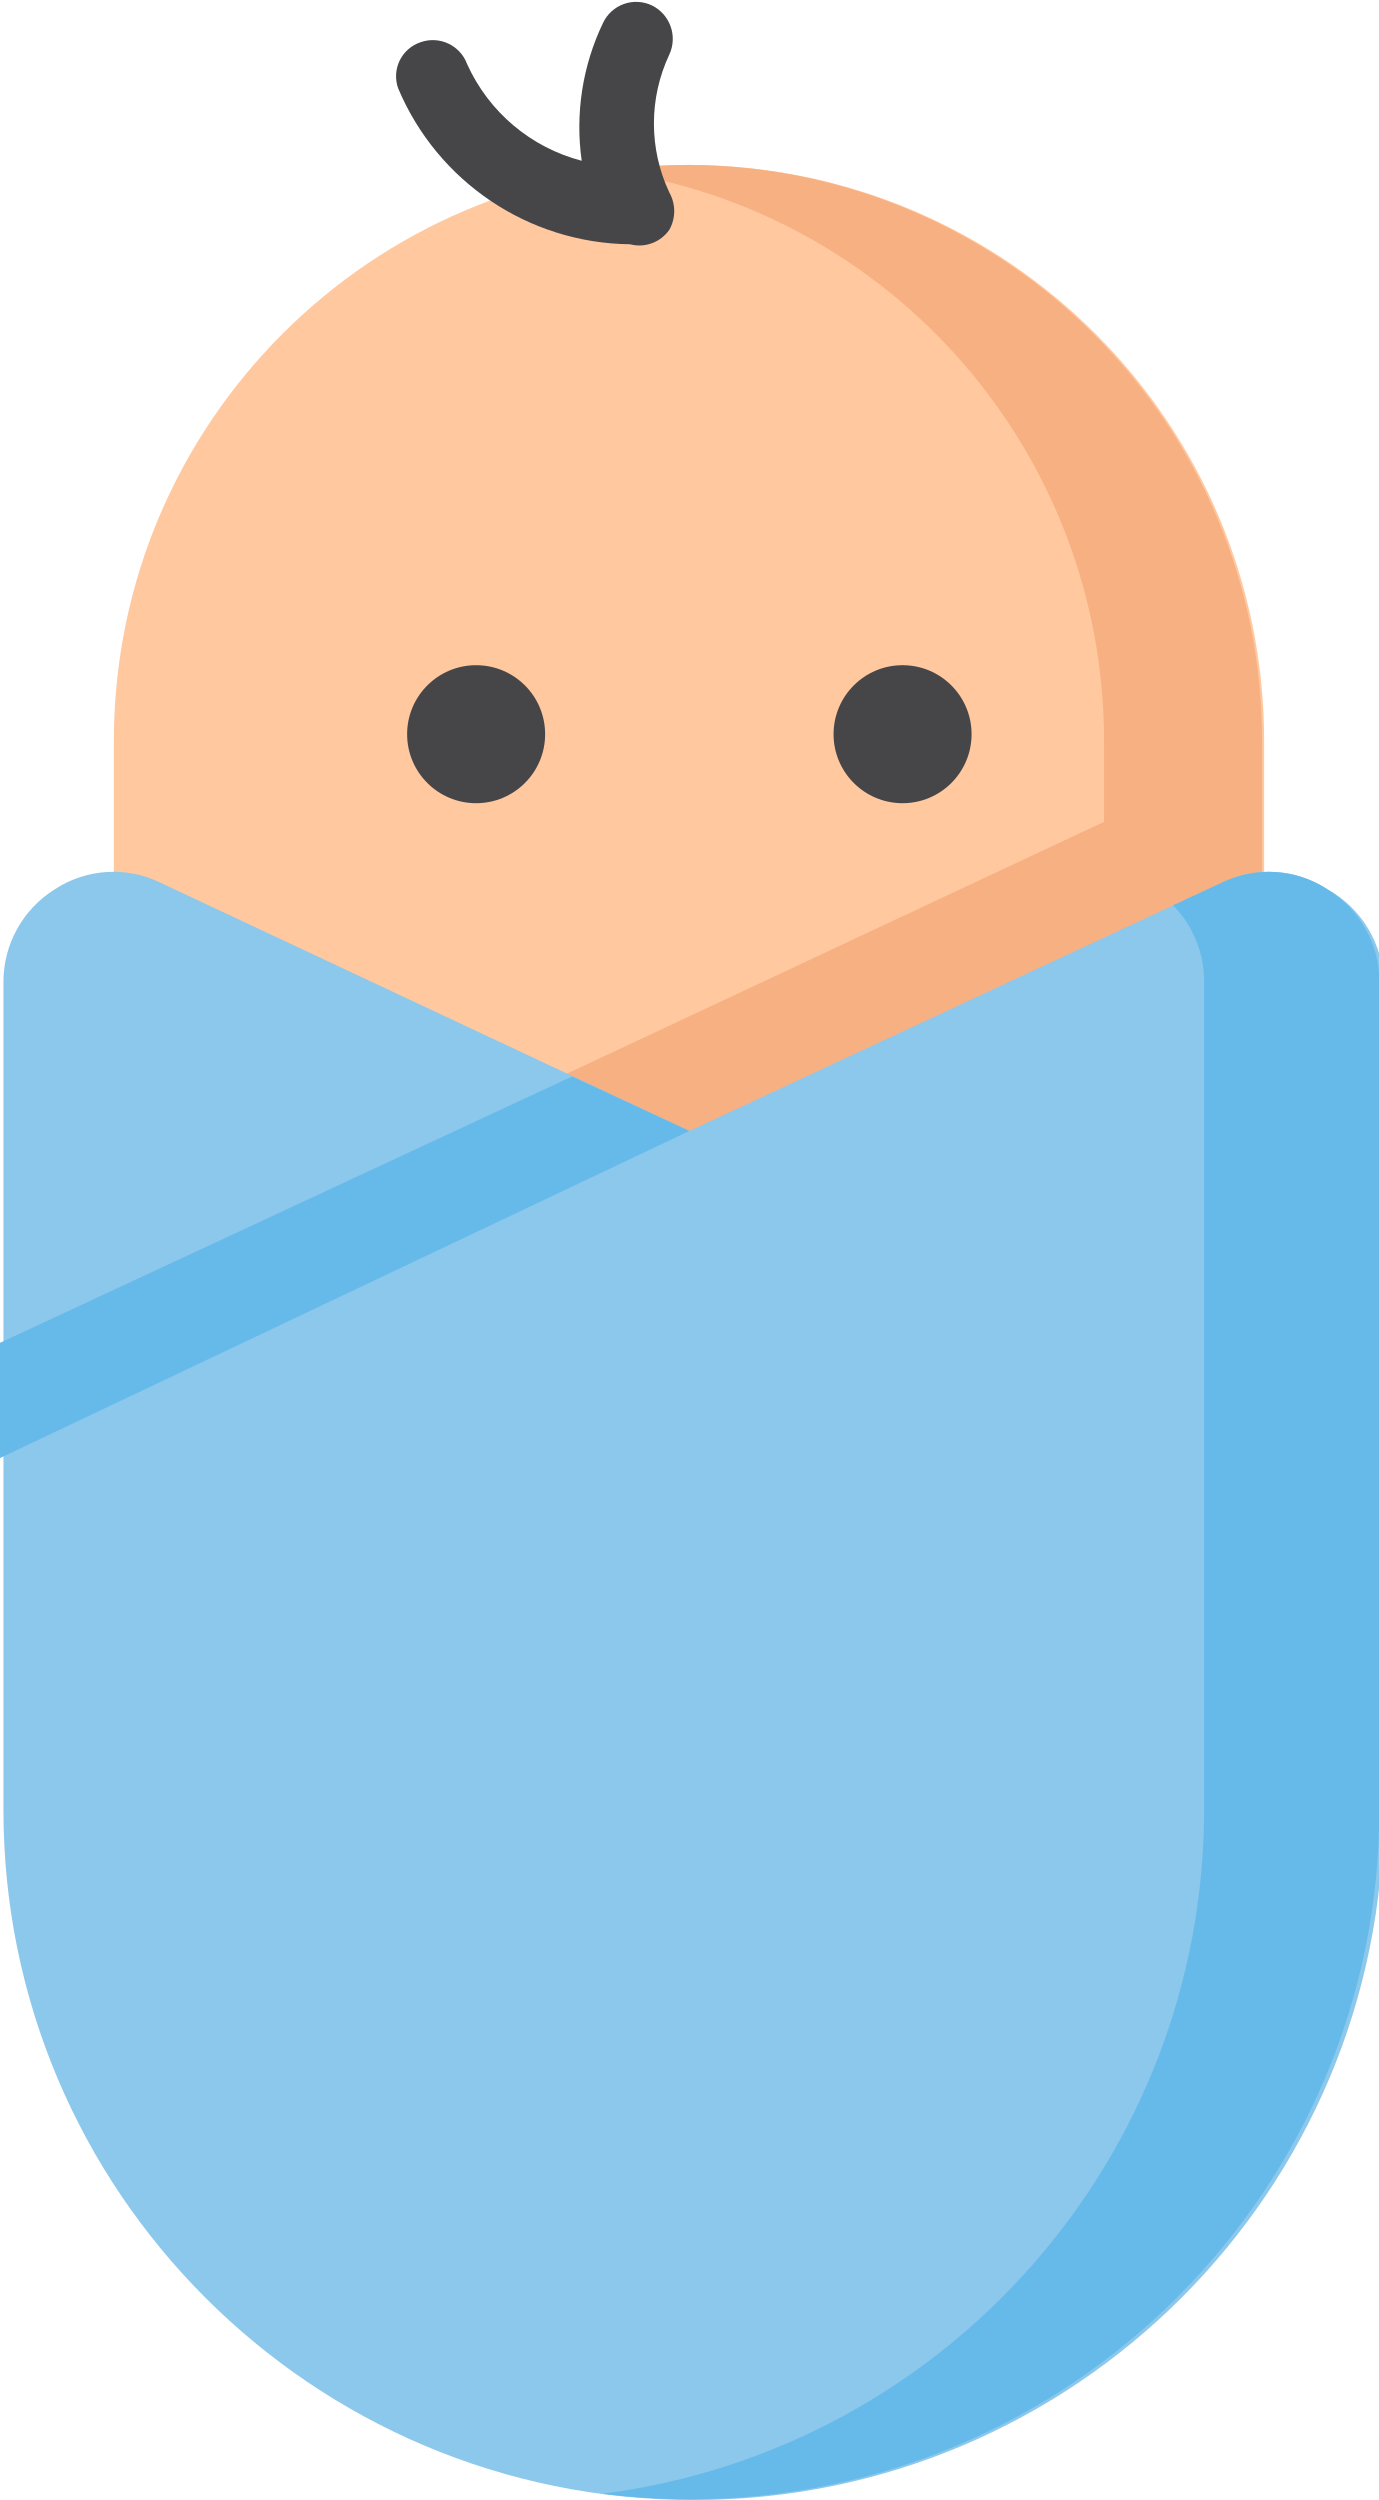
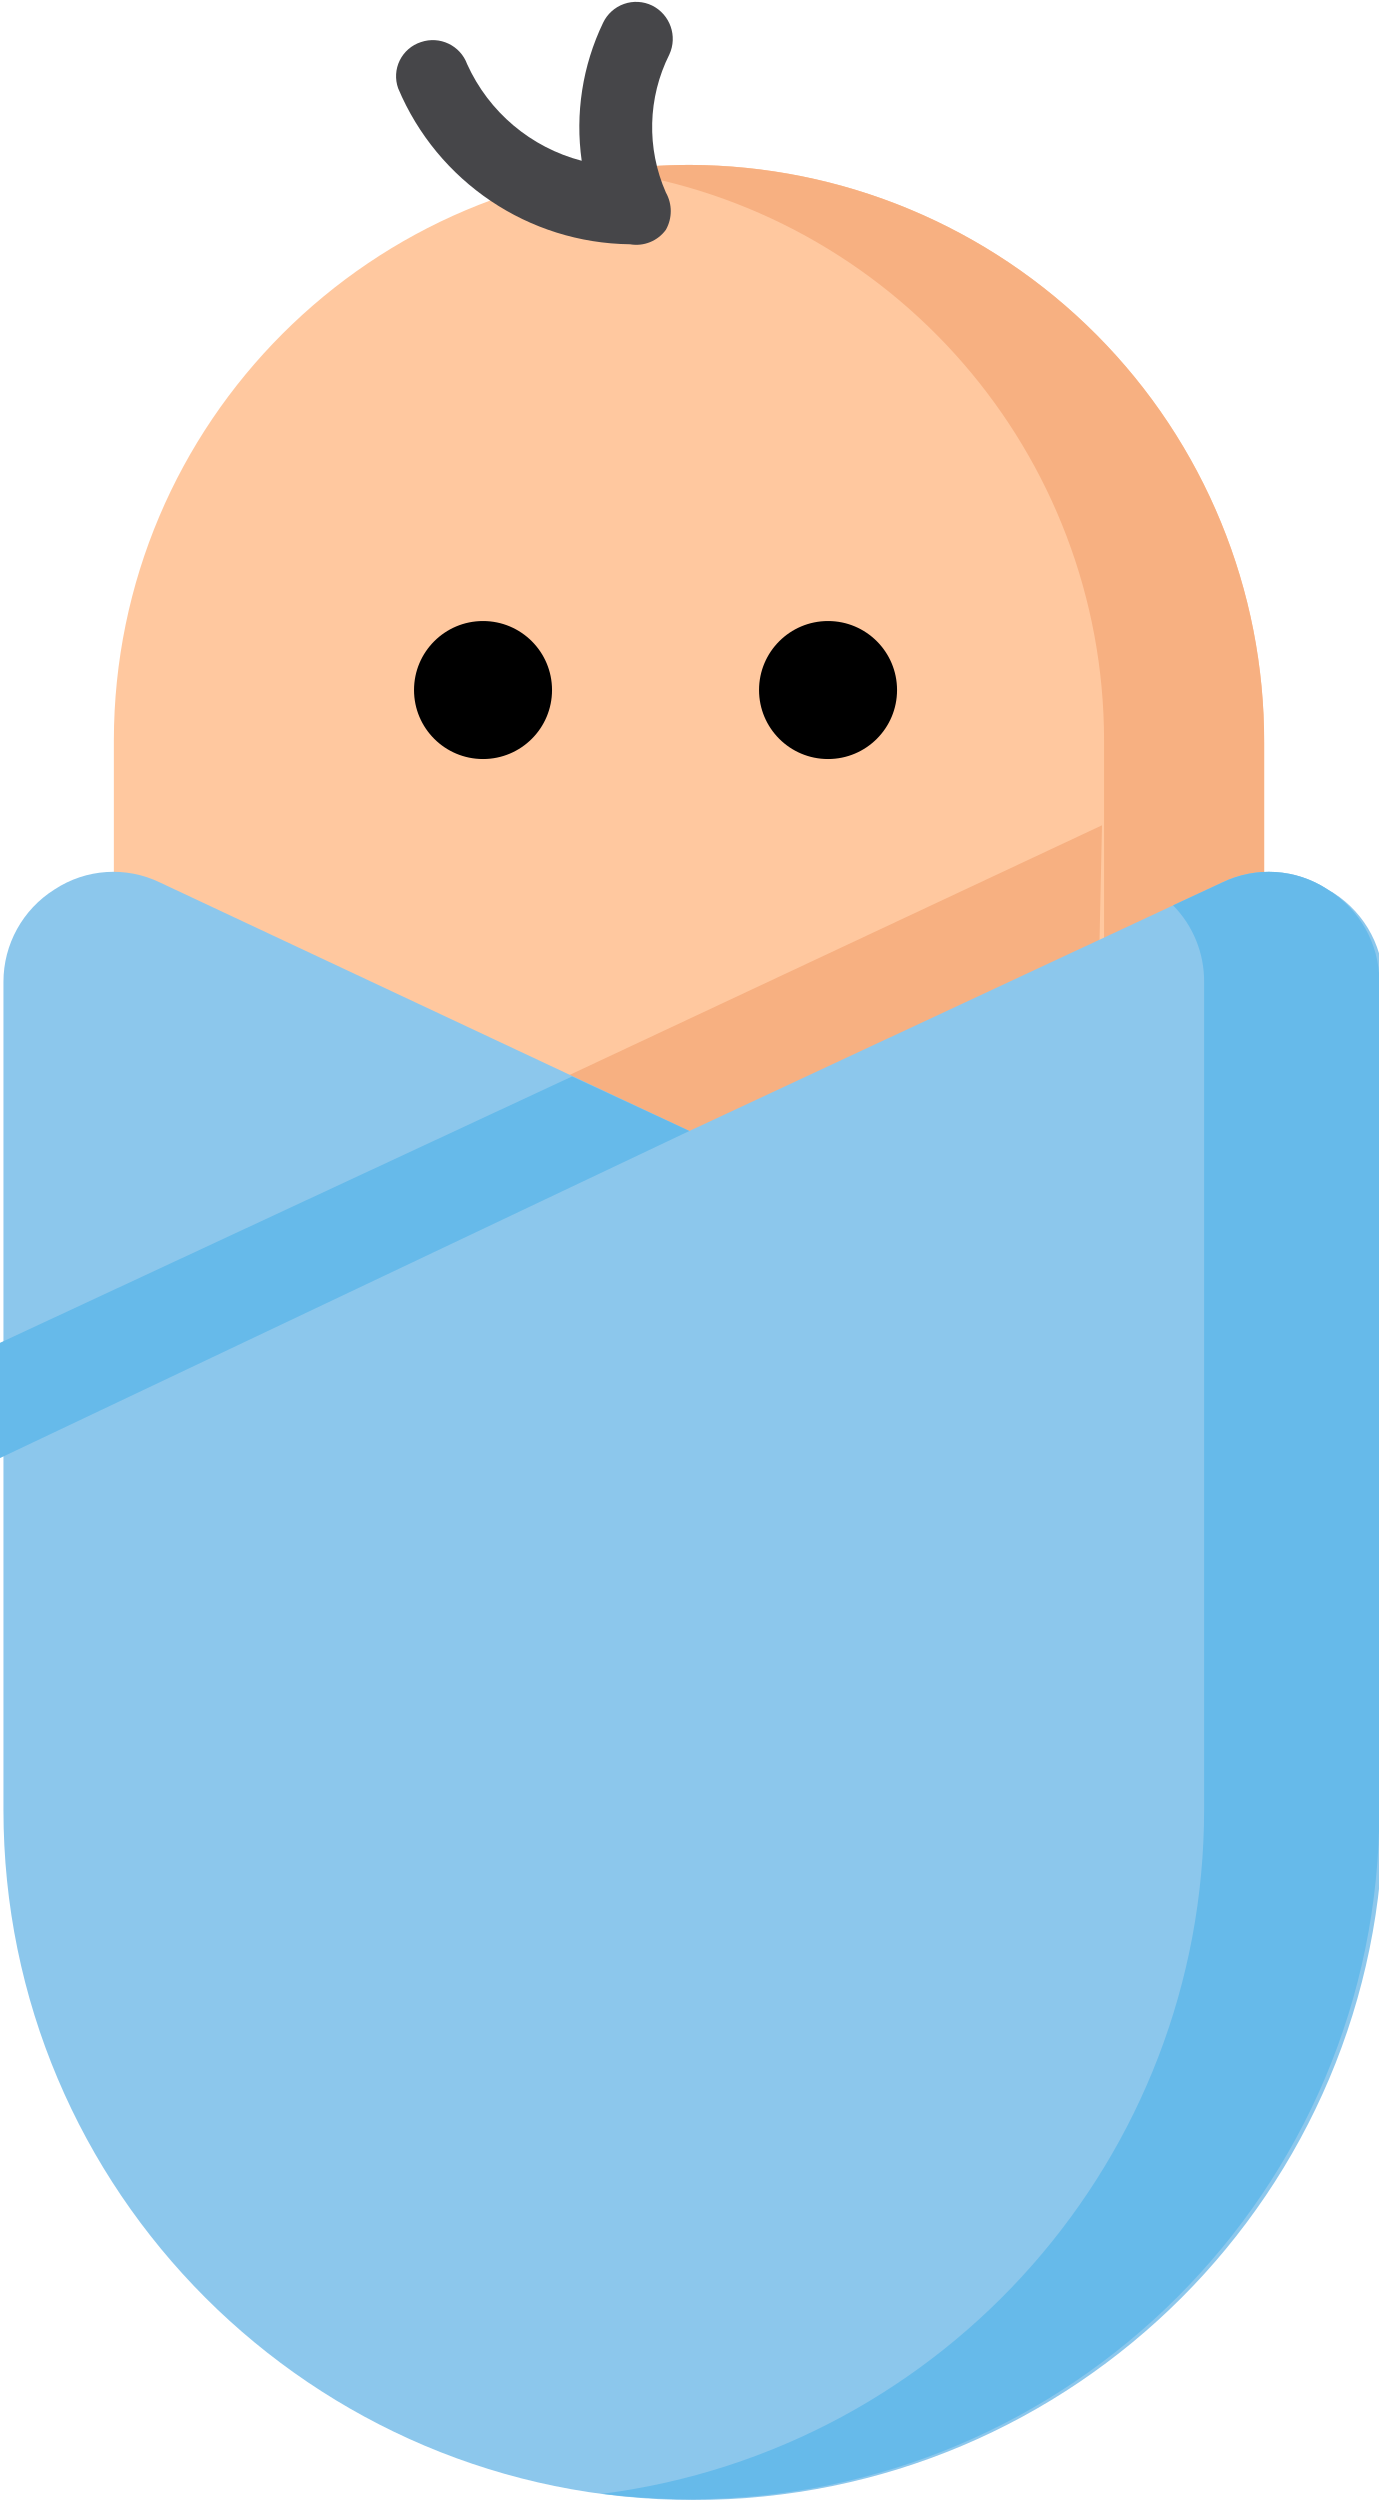
<svg xmlns="http://www.w3.org/2000/svg" viewBox="0 0 19.97 36.23">
  <defs>
-     <style>.a{fill:#ffc89f;}.b{fill:#464649;}.c{fill:#f7b081;}.d{fill:#8cc7ec;}.e{fill:#66baea;}</style>
+     <style>.cls-1{fill:#ffc89f;}.cls-2{fill:#464649;}.cls-3{fill:#f7b081;}.cls-4{fill:#8cc7ec;}.cls-5{fill:#66baea;}</style>
  </defs>
-   <path class="a" d="M399.67,385a8.35,8.35,0,0,0-8.34,8.34v2.56a.53.53,0,0,0,.31.48l7.8,3.64a.59.59,0,0,0,.23.05.59.59,0,0,0,.22-.05l7.81-3.64a.52.52,0,0,0,.3-.48v-2.56A8.35,8.35,0,0,0,399.67,385Z" transform="translate(-389.68 -382.61)" />
-   <path class="b" d="M396.58,394.25a1,1,0,1,1,0-2,1,1,0,0,1,0,2Z" transform="translate(-389.68 -382.61)" />
-   <path class="b" d="M402.76,394.25a1,1,0,1,1,0-2,1,1,0,0,1,0,2Z" transform="translate(-389.68 -382.61)" />
-   <path class="c" d="M399.67,385a8.8,8.8,0,0,0-1.16.08,8.35,8.35,0,0,1,7.17,8.26v1.18l-9,4.22,2.73,1.28a.59.59,0,0,0,.23.05.59.59,0,0,0,.22-.05l7.81-3.64a.52.52,0,0,0,.3-.48v-2.56A8.35,8.35,0,0,0,399.67,385Z" transform="translate(-389.68 -382.61)" />
-   <path class="d" d="M408.92,395.5a1.55,1.55,0,0,0-1.53-.1L399.67,399,392,395.4a1.55,1.55,0,0,0-1.53.1,1.58,1.58,0,0,0-.74,1.34v12a10,10,0,1,0,20,0v-12A1.57,1.57,0,0,0,408.92,395.5Z" transform="translate(-389.68 -382.61)" />
-   <path class="e" d="M408.92,395.5a1.55,1.55,0,0,0-1.53-.1l-.71.33a1.57,1.57,0,0,1,.45,1.11v12a10,10,0,0,1-8.72,9.91,10.39,10.39,0,0,0,1.26.08,10,10,0,0,0,10-10v-12A1.57,1.57,0,0,0,408.92,395.5Z" transform="translate(-389.68 -382.61)" />
-   <polygon class="e" points="0 19.46 0 21.13 9.99 16.39 8.29 15.6 0 19.46" />
-   <path class="b" d="M398.81,386.15h0a3.69,3.69,0,0,1-3.36-2.26.52.52,0,0,1,.33-.67.53.53,0,0,1,.67.32,2.52,2.52,0,0,0,1.66,1.4,3.49,3.49,0,0,1,.31-2,.53.53,0,0,1,.71-.25.54.54,0,0,1,.25.71,2.35,2.35,0,0,0,0,2,.55.55,0,0,1,0,.54A.53.53,0,0,1,398.81,386.15Z" transform="translate(-389.68 -382.61)" />
+   <g id="Head">
+     <path class="cls-1" d="M49.67,34a8.35,8.35,0,0,0-8.34,8.34V59.94c0,.21,16.67.21,16.67,0V42.38A8.35,8.35,0,0,0,49.67,34Z" transform="translate(-39.68 -31.61)" />
+     <g id="Eyes">
+       <ellipse class="cs-2" cx="7" cy="10" rx="1" ry="1" />
+       <ellipse class="cs-2" cx="12" cy="10" rx="1" ry="1" />
+     </g>
+     <path class="cls-3" d="M49.67,34a8.8,8.8,0,0,0-1.16.08,8.35,8.35,0,0,1,7.17,8.26l0,19A14.08,14.08,0,0,0,58,59.94V42.38A8.35,8.35,0,0,0,49.67,34Z" transform="translate(-39.68 -31.61)" />
+     <path class="cls-3" d="M55.65,43.57h0l-9,4.22,2.73,1.28a.59.59,0,0,0,.23,0,.59.59,0,0,0,.22,0l7.81-3.64-2.05.95Z" transform="translate(-39.68 -31.61)" />
+     <path class="cls-2" d="M48.81,35.15h0a3.69,3.69,0,0,1-3.36-2.26.52.52,0,0,1,.33-.67.53.53,0,0,1,.67.32,2.52,2.52,0,0,0,1.66,1.4,3.49,3.49,0,0,1,.31-2,.53.53,0,0,1,.71-.25.54.54,0,0,1,.25.71,2.35,2.35,0,0,0-.05,2,.55.55,0,0,1,0,.54A.53.53,0,0,1,48.81,35.15Z" transform="translate(-39.68 -31.61)" />
+   </g>
+   <path class="cls-4" d="M58.92,44.5a1.55,1.55,0,0,0-1.53-.1L49.67,48,42,44.4a1.55,1.55,0,0,0-1.53.1,1.58,1.58,0,0,0-.74,1.34v12a10,10,0,1,0,20,0v-12A1.57,1.57,0,0,0,58.92,44.5Z" transform="translate(-39.68 -31.61)" />
+   <path class="cls-5" d="M58.92,44.5a1.55,1.55,0,0,0-1.53-.1l-.71.33a1.57,1.57,0,0,1,.45,1.11v12a10,10,0,0,1-8.72,9.91,10.39,10.39,0,0,0,1.26.08,10,10,0,0,0,10-10v-12A1.57,1.57,0,0,0,58.92,44.5Z" transform="translate(-39.68 -31.61)" />
+   <polygon class="cls-5" points="0 19.46 0 21.13 9.99 16.39 8.29 15.6 0 19.46" />
</svg>
